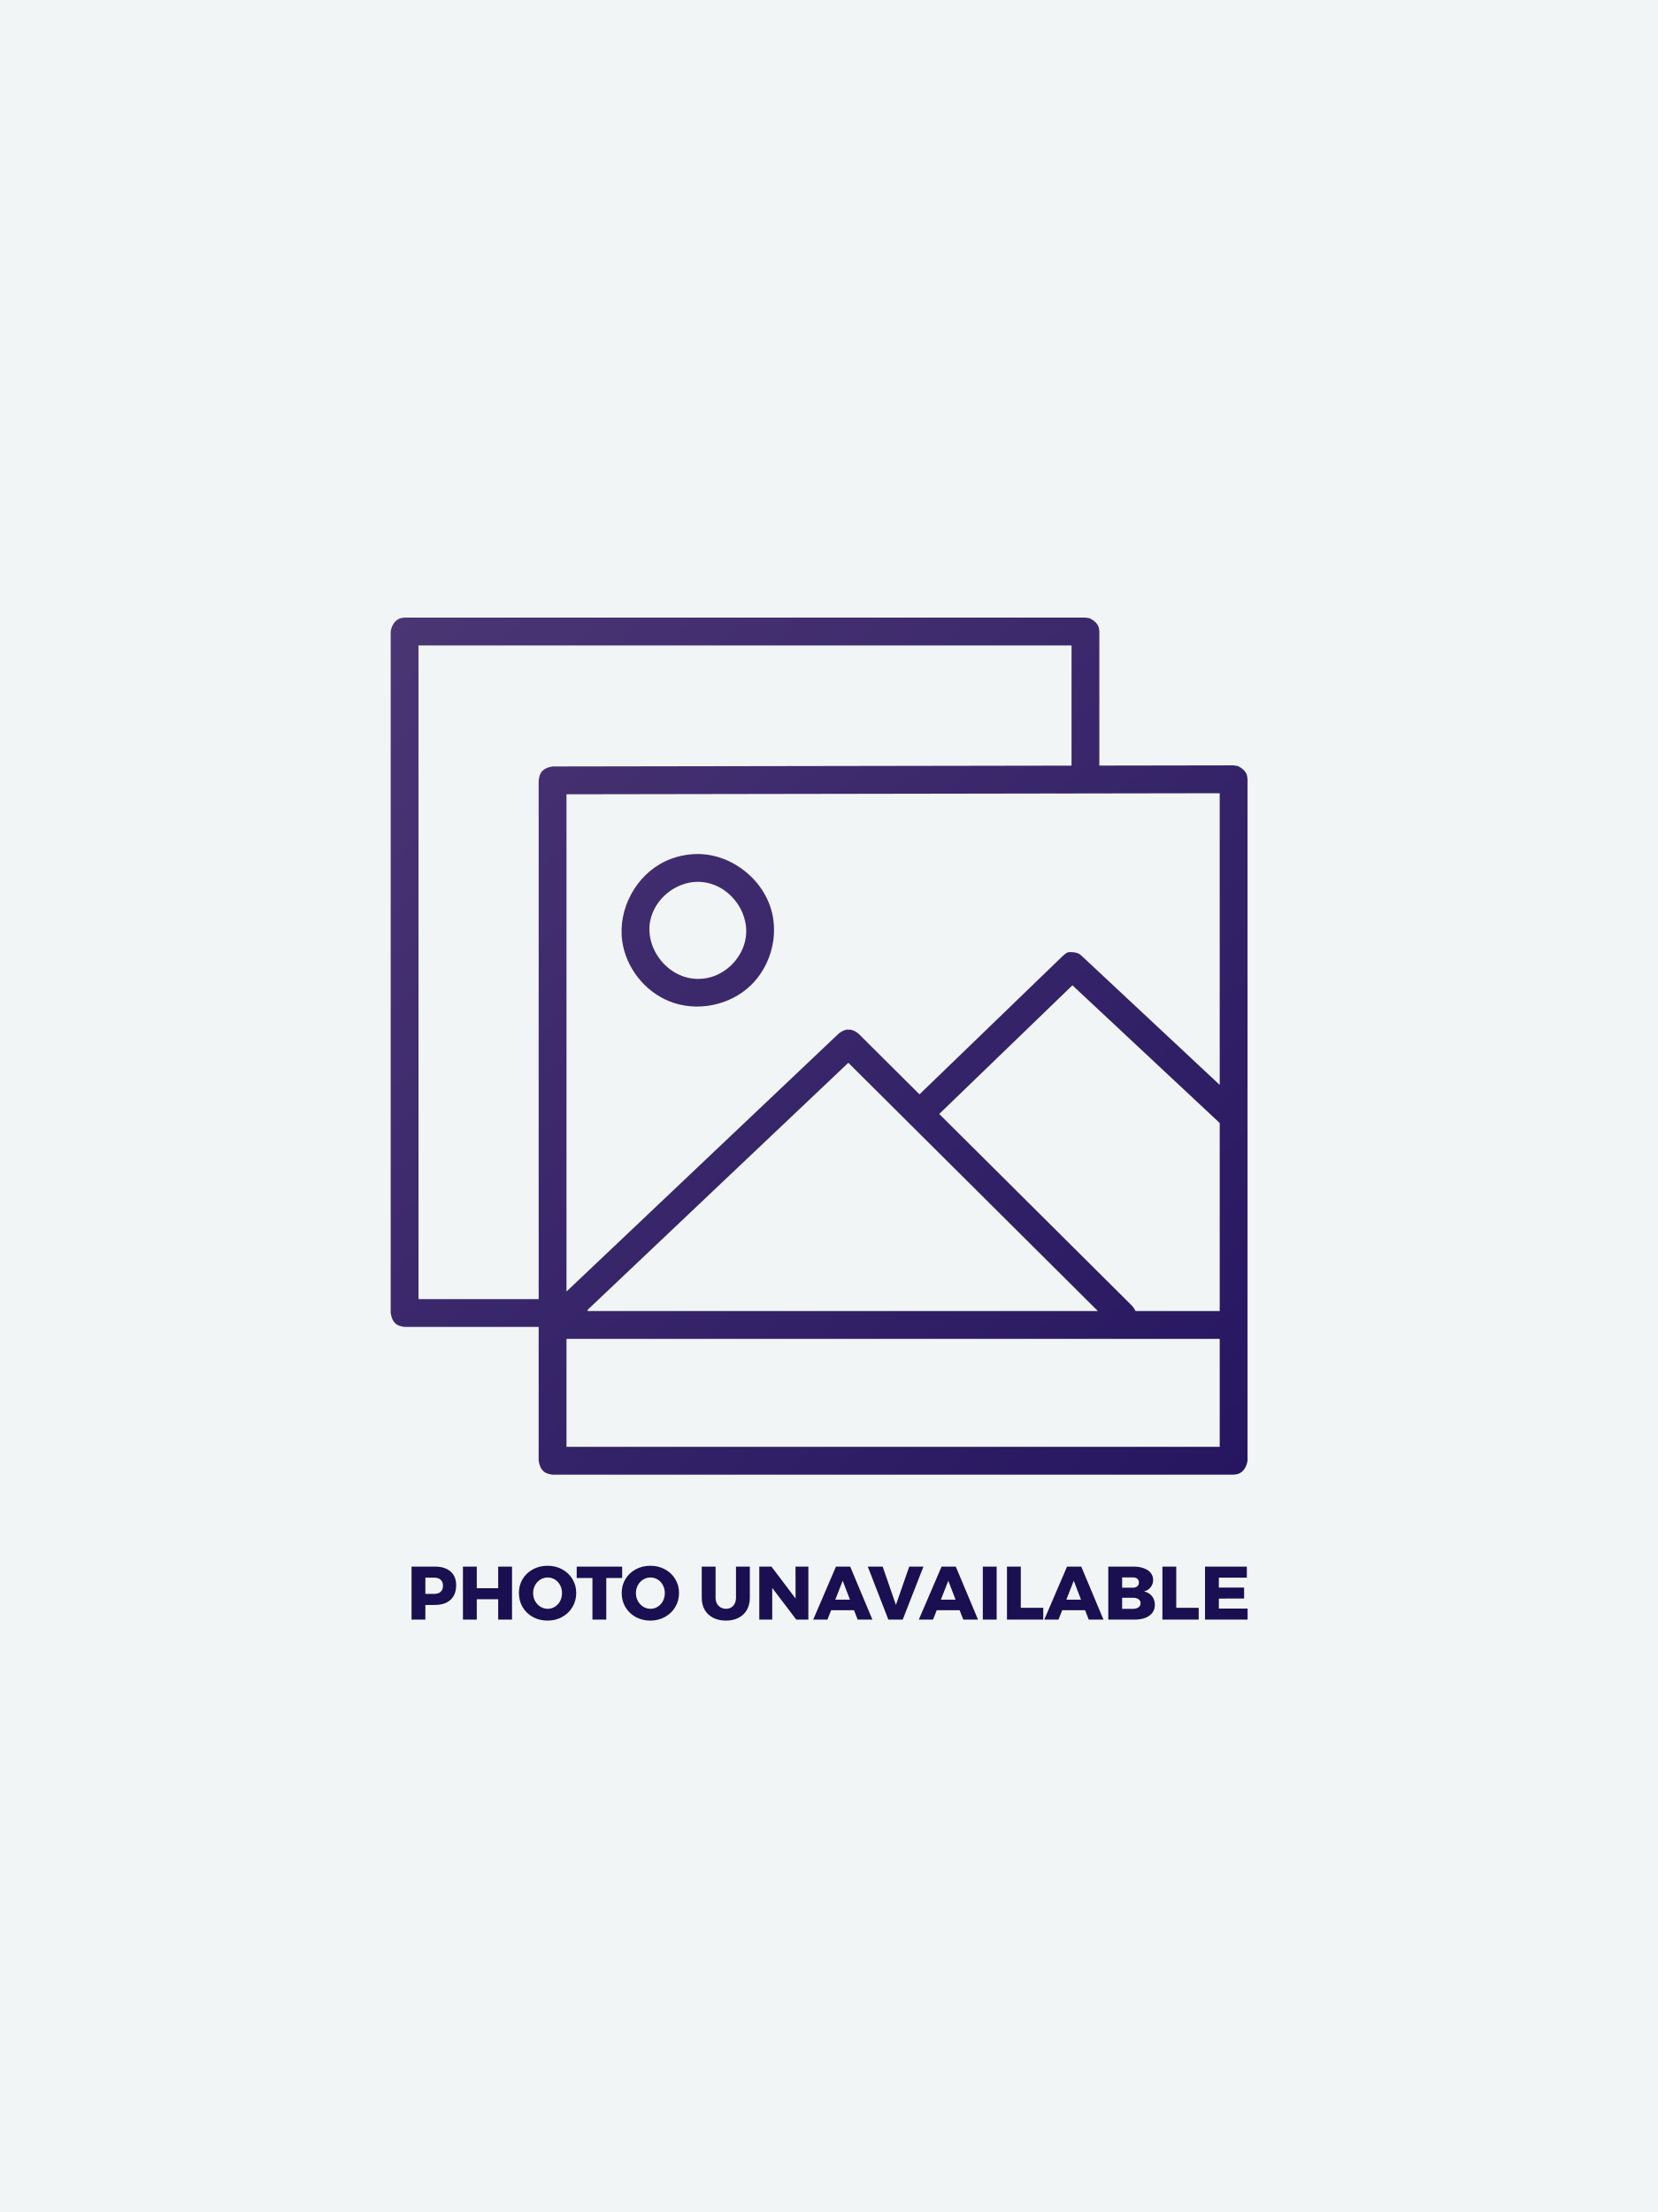
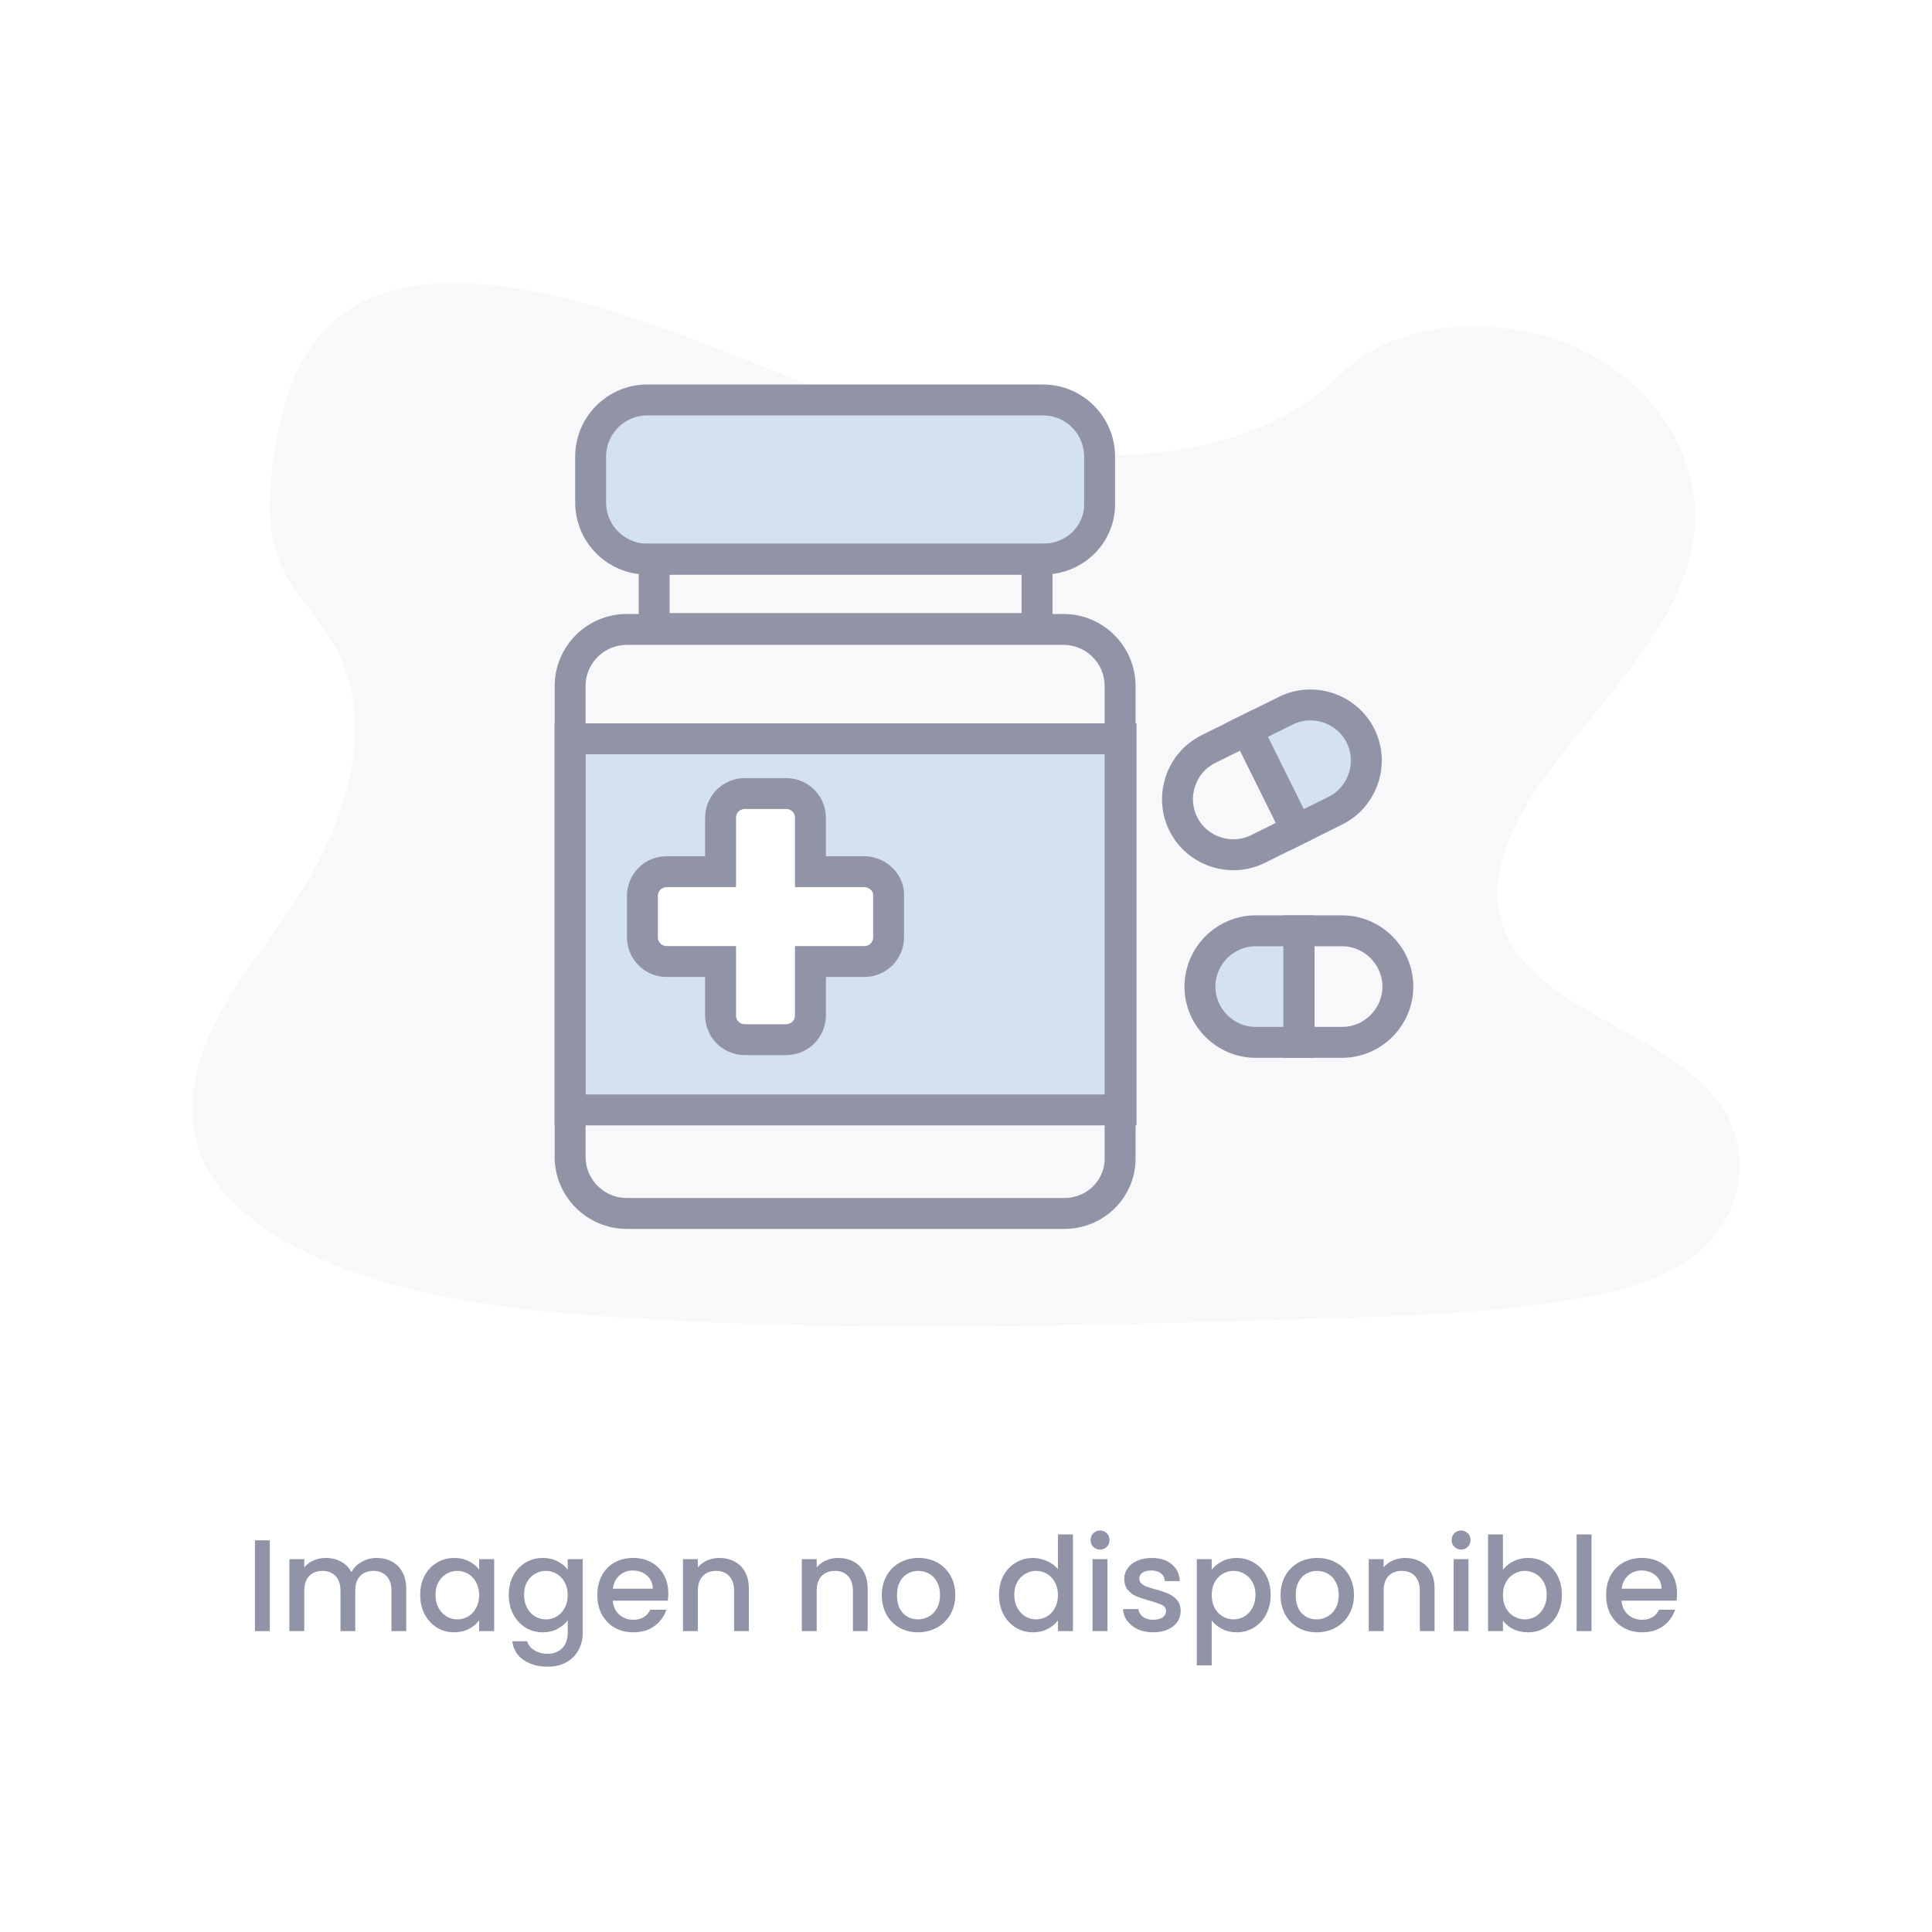
- <svg xmlns="http://www.w3.org/2000/svg" width="263" height="351" viewBox="0 0 263 351" fill="none">
-   <mask id="mask0" mask-type="alpha" maskUnits="userSpaceOnUse" x="0" y="0" width="263" height="351">
-     <rect width="263" height="351" fill="#F1F5F5" />
-   </mask>
-   <g mask="url(#mask0)">
-     <rect width="263" height="351" fill="#F1F5F5" />
-     <path d="M85.483 210.558H64.207C63.749 210.486 63.28 210.406 62.91 210.137C62.353 209.732 62.111 209.054 62 208.35V100.209C62.148 99.271 62.646 98.394 63.525 98.108C63.743 98.037 63.98 98.036 64.207 98H172.251C172.476 98.036 172.704 98.072 172.932 98.108C173.567 98.432 174.136 98.871 174.348 99.526C174.42 99.745 174.42 99.981 174.457 100.209V121.483L195.761 121.448C195.989 121.484 196.216 121.519 196.444 121.555C197.08 121.878 197.649 122.318 197.864 122.973C197.935 123.193 197.935 123.429 197.972 123.657V231.789C197.824 232.727 197.326 233.604 196.447 233.89C196.227 233.961 195.991 233.962 195.764 233.998L87.69 234C87.232 233.928 86.763 233.848 86.392 233.578C85.836 233.173 85.594 232.496 85.483 231.791V210.558ZM193.558 212.457H89.896V229.583L193.558 229.58V212.457ZM170.185 156.348L149.048 176.764L179.655 207.21C179.92 207.575 180.082 207.727 180.187 208.04H193.558V178.199L170.185 156.348ZM93.242 207.851C93.255 207.914 93.265 207.976 93.273 208.04H174.226L134.622 168.643L93.242 207.851ZM170.043 121.49V102.417H66.413V206.141H85.483V123.831C85.555 123.374 85.635 122.905 85.903 122.534C86.307 121.977 86.983 121.735 87.686 121.623L170.043 121.49ZM193.558 172.154V125.869C159.005 125.925 124.45 125.981 89.896 126.037V204.939L133.143 163.962C133.698 163.579 133.703 163.577 134.347 163.38C134.573 163.383 134.799 163.385 135.025 163.388C135.665 163.6 135.67 163.603 136.215 164L145.915 173.65L168.628 151.713C169.359 151.069 169.383 151.026 170.44 151.112C171.179 151.239 171.316 151.388 171.668 151.689L193.558 172.154ZM110.811 135.514C116.338 135.567 121.57 139.83 122.626 145.344C123.376 149.26 122.048 153.514 119.191 156.307C115.854 159.569 110.546 160.655 106.156 158.859C102.28 157.273 99.358 153.552 98.751 149.402C98.001 144.281 100.919 138.844 105.615 136.648C107.234 135.891 109.019 135.508 110.811 135.514ZM110.683 139.931C107.186 139.965 103.901 142.622 103.192 146.082C102.208 150.889 106.672 156.224 112.143 155.209C115.263 154.631 117.885 151.924 118.348 148.762C118.975 144.476 115.47 140.005 110.833 139.932C110.783 139.931 110.732 139.931 110.683 139.931Z" fill="url(#paint0_linear)" />
-     <path d="M69.004 248.588C70.076 248.588 70.908 248.848 71.5 249.368C72.092 249.88 72.388 250.604 72.388 251.54C72.388 252.532 72.092 253.304 71.5 253.856C70.908 254.4 70.076 254.672 69.004 254.672H67.504V257H65.308V248.588H69.004ZM68.896 252.92C69.344 252.92 69.688 252.808 69.928 252.584C70.176 252.36 70.3 252.036 70.3 251.612C70.3 251.204 70.176 250.892 69.928 250.676C69.688 250.452 69.344 250.34 68.896 250.34H67.504V252.92H68.896ZM73.464 248.588H75.66V252.02H79.056V248.588H81.252V257H79.056V253.772H75.66V257H73.464V248.588ZM86.894 248.456C87.75 248.456 88.522 248.644 89.21 249.02C89.906 249.396 90.45 249.912 90.842 250.568C91.242 251.224 91.442 251.96 91.442 252.776C91.442 253.6 91.242 254.344 90.842 255.008C90.45 255.672 89.906 256.196 89.21 256.58C88.522 256.964 87.75 257.156 86.894 257.156C86.038 257.156 85.262 256.968 84.566 256.592C83.878 256.208 83.334 255.684 82.934 255.02C82.542 254.348 82.346 253.6 82.346 252.776C82.346 251.96 82.542 251.224 82.934 250.568C83.334 249.912 83.878 249.396 84.566 249.02C85.262 248.644 86.038 248.456 86.894 248.456ZM86.918 250.316C86.502 250.316 86.114 250.424 85.754 250.64C85.402 250.856 85.122 251.156 84.914 251.54C84.706 251.916 84.602 252.332 84.602 252.788C84.602 253.252 84.706 253.676 84.914 254.06C85.13 254.436 85.414 254.736 85.766 254.96C86.118 255.176 86.502 255.284 86.918 255.284C87.334 255.284 87.714 255.176 88.058 254.96C88.41 254.736 88.686 254.436 88.886 254.06C89.086 253.676 89.186 253.252 89.186 252.788C89.186 252.332 89.086 251.916 88.886 251.54C88.686 251.156 88.41 250.856 88.058 250.64C87.714 250.424 87.334 250.316 86.918 250.316ZM91.518 248.588H98.73V250.4H96.21V257H94.014V250.4H91.518V248.588ZM103.207 248.456C104.063 248.456 104.835 248.644 105.523 249.02C106.219 249.396 106.763 249.912 107.155 250.568C107.555 251.224 107.755 251.96 107.755 252.776C107.755 253.6 107.555 254.344 107.155 255.008C106.763 255.672 106.219 256.196 105.523 256.58C104.835 256.964 104.063 257.156 103.207 257.156C102.351 257.156 101.575 256.968 100.879 256.592C100.191 256.208 99.647 255.684 99.247 255.02C98.855 254.348 98.659 253.6 98.659 252.776C98.659 251.96 98.855 251.224 99.247 250.568C99.647 249.912 100.191 249.396 100.879 249.02C101.575 248.644 102.351 248.456 103.207 248.456ZM103.231 250.316C102.815 250.316 102.427 250.424 102.067 250.64C101.715 250.856 101.435 251.156 101.227 251.54C101.019 251.916 100.915 252.332 100.915 252.788C100.915 253.252 101.019 253.676 101.227 254.06C101.443 254.436 101.727 254.736 102.079 254.96C102.431 255.176 102.815 255.284 103.231 255.284C103.647 255.284 104.027 255.176 104.371 254.96C104.723 254.736 104.999 254.436 105.199 254.06C105.399 253.676 105.499 253.252 105.499 252.788C105.499 252.332 105.399 251.916 105.199 251.54C104.999 251.156 104.723 250.856 104.371 250.64C104.027 250.424 103.647 250.316 103.231 250.316ZM113.556 253.532C113.556 254.06 113.712 254.484 114.024 254.804C114.336 255.124 114.732 255.284 115.212 255.284C115.684 255.284 116.064 255.128 116.352 254.816C116.648 254.496 116.796 254.068 116.796 253.532V248.588H118.992V253.532C118.992 254.26 118.836 254.9 118.524 255.452C118.22 255.996 117.78 256.416 117.204 256.712C116.636 257.008 115.968 257.156 115.2 257.156C114.432 257.156 113.756 257.008 113.172 256.712C112.596 256.416 112.148 255.996 111.828 255.452C111.516 254.9 111.36 254.26 111.36 253.532V248.588H113.556V253.532ZM126.24 248.588H128.28V257H126.36L122.544 251.972V257H120.492V248.588H122.424L126.252 253.652L126.24 248.588ZM136.105 257L135.529 255.512H131.893L131.305 257H129.049L132.661 248.588H134.917L138.445 257H136.105ZM132.553 253.832H134.881L133.729 250.832L132.553 253.832ZM137.71 248.588H140.074L142.174 254.672L144.286 248.588H146.542L143.254 257H140.974L137.71 248.588ZM152.863 257L152.287 255.512H148.651L148.063 257H145.807L149.419 248.588H151.675L155.203 257H152.863ZM149.311 253.832H151.639L150.487 250.832L149.311 253.832ZM155.964 248.588H158.16V257H155.964V248.588ZM159.796 248.588H161.992V255.128H165.556V257H159.796V248.588ZM172.773 257L172.197 255.512H168.561L167.973 257H165.717L169.329 248.588H171.585L175.113 257H172.773ZM169.221 253.832H171.549L170.397 250.832L169.221 253.832ZM179.871 248.588C180.503 248.588 181.051 248.676 181.515 248.852C181.987 249.02 182.351 249.264 182.607 249.584C182.863 249.904 182.991 250.28 182.991 250.712C182.991 251.152 182.859 251.536 182.595 251.864C182.339 252.192 181.987 252.416 181.539 252.536C182.075 252.64 182.495 252.884 182.799 253.268C183.111 253.652 183.267 254.116 183.267 254.66C183.267 255.132 183.135 255.548 182.871 255.908C182.607 256.26 182.231 256.532 181.743 256.724C181.255 256.908 180.683 257 180.027 257H175.875V248.588H179.871ZM179.751 251.936C180.055 251.936 180.295 251.864 180.471 251.72C180.647 251.568 180.735 251.36 180.735 251.096C180.735 250.84 180.647 250.644 180.471 250.508C180.295 250.364 180.055 250.296 179.751 250.304H178.071V251.936H179.751ZM179.751 255.296C180.135 255.296 180.439 255.216 180.663 255.056C180.887 254.896 180.999 254.672 180.999 254.384C180.999 254.12 180.887 253.912 180.663 253.76C180.439 253.6 180.135 253.524 179.751 253.532H178.071V255.296H179.751ZM184.464 248.588H186.66V255.128H190.224V257H184.464V248.588ZM191.226 248.588H197.862V250.34H193.422V251.912H197.43V253.652L193.422 253.664V255.248H197.982V257H191.226V248.588Z" fill="#1A0F51" />
-   </g>
-   <defs>
-     <linearGradient id="paint0_linear" x1="62" y1="98" x2="211.601" y2="253.398" gradientUnits="userSpaceOnUse">
-       <stop stop-color="#4B3674" />
-       <stop offset="1" stop-color="#21125E" />
-     </linearGradient>
-   </defs>
+ <svg xmlns="http://www.w3.org/2000/svg" width="250" height="250" viewBox="0 0 250 250" fill="none">
+   <rect width="250" height="250" fill="white" />
+   <path opacity="0.1" d="M219.768 162.056C219.57 162.207 219.391 162.358 219.193 162.509C218.479 163.069 217.725 163.565 216.951 163.996C212.865 166.324 207.846 167.487 202.927 168.263C191.937 170.009 180.709 170.354 169.541 170.677C139.349 171.582 109.078 172.488 78.946 170.397C67.044 169.578 54.884 168.199 44.093 163.996C42.545 163.393 41.038 162.724 39.55 162.013C36.555 160.548 33.658 158.759 31.258 156.625C28.997 154.621 27.172 152.336 26.081 149.707C23.8 144.276 25.01 138.155 27.608 132.831C28.68 130.676 29.909 128.607 31.258 126.624C33.262 123.629 35.483 120.698 37.507 117.702C44.708 107.033 49.389 93.542 42.744 82.615C40.84 79.468 38.082 76.71 36.515 73.433C34.531 69.231 34.69 64.576 35.305 60.05C35.384 59.468 35.464 58.907 35.563 58.347C36.634 51.644 38.677 44.403 44.926 40.221C51.432 35.868 60.657 36.084 68.71 37.635C81.247 40.071 92.792 45.135 104.476 49.705C116.16 54.274 128.38 58.455 141.214 58.907C152.561 59.295 165.772 56.343 173.29 48.627C180.59 41.127 194.337 40.566 204.236 45.092C211.04 48.196 216.098 53.799 218.241 60.093C218.677 61.364 218.995 62.657 219.173 63.994C219.352 65.222 219.391 66.451 219.332 67.679C219.292 68.282 219.252 68.886 219.173 69.49C217.527 81.904 205.605 91.71 198.364 102.788C194.833 108.197 192.334 114.706 194.754 120.547C198.463 129.448 211.357 132.616 219.153 139.233C220.621 140.439 221.911 141.883 222.982 143.5C226.79 149.384 225.402 157.358 219.768 162.056Z" fill="#B8BCD5" />
+   <path d="M145.067 95.602H73.774V143.623H145.067V95.602Z" fill="#D4E1F2" stroke="#9194A7" stroke-width="4" stroke-miterlimit="10" />
+   <path d="M137.736 157.02H81.106C77.061 157.02 73.774 153.735 73.774 149.691V88.779C73.774 84.735 77.061 81.449 81.106 81.449H137.609C141.654 81.449 144.941 84.735 144.941 88.779V149.691C145.067 153.735 141.781 157.02 137.736 157.02Z" stroke="#9194A7" stroke-width="4" stroke-miterlimit="10" />
+   <path d="M134.955 72.353H83.76C79.715 72.353 76.429 69.067 76.429 65.023V59.084C76.429 55.04 79.715 51.754 83.76 51.754H134.955C139 51.754 142.287 55.04 142.287 59.084V65.023C142.413 69.067 139.126 72.353 134.955 72.353Z" fill="#D4E1F2" stroke="#9194A7" stroke-width="4" stroke-miterlimit="10" />
+   <path d="M134.196 72.356H84.645V81.328H134.196V72.356Z" stroke="#9194A7" stroke-width="4" stroke-miterlimit="10" />
+   <path d="M111.823 112.793H104.87V105.843C104.87 104.074 103.48 102.684 101.71 102.684H96.401C94.631 102.684 93.241 104.074 93.241 105.843V112.793H86.289C84.519 112.793 83.128 114.184 83.128 115.953V121.26C83.128 123.03 84.519 124.42 86.289 124.42H93.241V131.37C93.241 133.14 94.631 134.53 96.401 134.53H101.71C103.48 134.53 104.87 133.14 104.87 131.37V124.42H111.823C113.592 124.42 114.983 123.03 114.983 121.26V115.953C115.109 114.31 113.592 112.793 111.823 112.793Z" fill="white" stroke="#9194A7" stroke-width="4" stroke-miterlimit="10" />
+   <path d="M168.077 134.882V120.445" stroke="#D62121" stroke-width="4" stroke-miterlimit="10" />
+   <path d="M168.077 120.445H162.489C158.53 120.445 155.271 123.705 155.271 127.664C155.271 131.622 158.53 134.882 162.489 134.882H168.077V120.445Z" fill="#D4E1F2" stroke="#9194A7" stroke-width="4" stroke-miterlimit="10" />
+   <path d="M168.077 134.882H173.665C177.624 134.882 180.884 131.622 180.884 127.664C180.884 123.705 177.624 120.445 173.665 120.445H168.077V134.882Z" stroke="#9194A7" stroke-width="4" stroke-miterlimit="10" />
+   <path d="M161.378 94.445L167.791 107.379" stroke="#D62121" stroke-width="4" stroke-miterlimit="10" />
+   <path d="M167.791 107.381L172.798 104.898C176.344 103.14 177.816 98.771 176.058 95.225C174.299 91.678 169.931 90.206 166.384 91.964L161.378 94.447L167.791 107.381Z" fill="#D4E1F2" stroke="#9194A7" stroke-width="4" stroke-miterlimit="10" />
+   <path d="M161.378 94.445L156.371 96.928C152.825 98.686 151.352 103.055 153.111 106.601C154.869 110.148 159.238 111.62 162.784 109.861L167.791 107.379L161.378 94.445Z" stroke="#9194A7" stroke-width="4" stroke-miterlimit="10" />
+   <path d="M34.914 199.315V211.069H32.986V199.315H34.914Z" fill="#9194A7" />
+   <path d="M48.725 201.598C49.458 201.598 50.112 201.75 50.687 202.055C51.273 202.359 51.73 202.81 52.057 203.408C52.395 204.005 52.564 204.727 52.564 205.572V211.069H50.653V205.86C50.653 205.026 50.444 204.389 50.027 203.949C49.61 203.498 49.041 203.272 48.319 203.272C47.598 203.272 47.023 203.498 46.594 203.949C46.177 204.389 45.969 205.026 45.969 205.86V211.069H44.058V205.86C44.058 205.026 43.849 204.389 43.432 203.949C43.015 203.498 42.445 203.272 41.724 203.272C41.002 203.272 40.427 203.498 39.999 203.949C39.582 204.389 39.373 205.026 39.373 205.86V211.069H37.445V201.75H39.373V202.816C39.689 202.433 40.089 202.134 40.574 201.92C41.059 201.705 41.577 201.598 42.13 201.598C42.874 201.598 43.539 201.756 44.125 202.072C44.712 202.387 45.163 202.844 45.478 203.442C45.76 202.878 46.2 202.433 46.797 202.106C47.395 201.767 48.037 201.598 48.725 201.598Z" fill="#9194A7" />
+   <path d="M54.375 206.367C54.375 205.431 54.566 204.603 54.95 203.881C55.344 203.16 55.874 202.602 56.539 202.207C57.216 201.801 57.96 201.598 58.772 201.598C59.504 201.598 60.141 201.745 60.682 202.038C61.235 202.32 61.675 202.675 62.002 203.103V201.75H63.946V211.069H62.002V209.682C61.675 210.122 61.229 210.488 60.666 210.781C60.102 211.074 59.459 211.221 58.738 211.221C57.937 211.221 57.204 211.018 56.539 210.612C55.874 210.195 55.344 209.62 54.95 208.887C54.566 208.143 54.375 207.303 54.375 206.367ZM62.002 206.401C62.002 205.758 61.866 205.2 61.596 204.727C61.336 204.253 60.992 203.893 60.564 203.645C60.136 203.396 59.673 203.272 59.177 203.272C58.681 203.272 58.219 203.396 57.791 203.645C57.362 203.881 57.013 204.236 56.742 204.71C56.483 205.172 56.353 205.725 56.353 206.367C56.353 207.01 56.483 207.574 56.742 208.058C57.013 208.543 57.362 208.915 57.791 209.174C58.23 209.423 58.693 209.547 59.177 209.547C59.673 209.547 60.136 209.423 60.564 209.174C60.992 208.926 61.336 208.566 61.596 208.092C61.866 207.607 62.002 207.044 62.002 206.401Z" fill="#9194A7" />
+   <path d="M70.233 201.598C70.954 201.598 71.591 201.745 72.144 202.038C72.707 202.32 73.147 202.675 73.463 203.103V201.75H75.408V211.221C75.408 212.078 75.227 212.839 74.867 213.504C74.506 214.18 73.981 214.71 73.294 215.093C72.617 215.477 71.806 215.668 70.859 215.668C69.596 215.668 68.547 215.37 67.713 214.772C66.879 214.186 66.405 213.385 66.293 212.371H68.204C68.35 212.856 68.66 213.244 69.134 213.538C69.618 213.842 70.193 213.994 70.859 213.994C71.636 213.994 72.262 213.757 72.736 213.284C73.221 212.81 73.463 212.123 73.463 211.221V209.665C73.136 210.105 72.691 210.477 72.127 210.781C71.575 211.074 70.943 211.221 70.233 211.221C69.421 211.221 68.677 211.018 68.001 210.612C67.335 210.195 66.805 209.62 66.411 208.887C66.028 208.143 65.836 207.303 65.836 206.367C65.836 205.431 66.028 204.603 66.411 203.881C66.805 203.16 67.335 202.602 68.001 202.207C68.677 201.801 69.421 201.598 70.233 201.598ZM73.463 206.401C73.463 205.758 73.328 205.2 73.057 204.727C72.798 204.253 72.454 203.893 72.025 203.645C71.597 203.396 71.135 203.272 70.639 203.272C70.143 203.272 69.68 203.396 69.252 203.645C68.824 203.881 68.474 204.236 68.204 204.71C67.944 205.172 67.814 205.725 67.814 206.367C67.814 207.01 67.944 207.574 68.204 208.058C68.474 208.543 68.824 208.915 69.252 209.174C69.692 209.423 70.154 209.547 70.639 209.547C71.135 209.547 71.597 209.423 72.025 209.174C72.454 208.926 72.798 208.566 73.057 208.092C73.328 207.607 73.463 207.044 73.463 206.401Z" fill="#9194A7" />
+   <path d="M86.48 206.181C86.48 206.531 86.457 206.846 86.412 207.128H79.293C79.349 207.872 79.625 208.47 80.121 208.921C80.618 209.372 81.226 209.597 81.948 209.597C82.985 209.597 83.718 209.163 84.146 208.295H86.226C85.945 209.152 85.432 209.857 84.688 210.409C83.955 210.95 83.041 211.221 81.948 211.221C81.057 211.221 80.257 211.023 79.546 210.629C78.847 210.223 78.295 209.659 77.889 208.938C77.495 208.205 77.297 207.359 77.297 206.401C77.297 205.443 77.489 204.603 77.872 203.881C78.267 203.148 78.814 202.585 79.513 202.19C80.223 201.796 81.035 201.598 81.948 201.598C82.827 201.598 83.611 201.79 84.299 202.173C84.986 202.557 85.522 203.098 85.905 203.797C86.288 204.484 86.48 205.279 86.48 206.181ZM84.468 205.572C84.456 204.862 84.203 204.293 83.707 203.864C83.211 203.436 82.596 203.222 81.863 203.222C81.198 203.222 80.629 203.436 80.155 203.864C79.682 204.281 79.4 204.851 79.31 205.572H84.468Z" fill="#9194A7" />
+   <path d="M93.079 201.598C93.811 201.598 94.465 201.75 95.04 202.055C95.627 202.359 96.083 202.81 96.41 203.408C96.737 204.005 96.901 204.727 96.901 205.572V211.069H94.99V205.86C94.99 205.026 94.781 204.389 94.364 203.949C93.947 203.498 93.377 203.272 92.656 203.272C91.934 203.272 91.359 203.498 90.931 203.949C90.514 204.389 90.305 205.026 90.305 205.86V211.069H88.377V201.75H90.305V202.816C90.621 202.433 91.021 202.134 91.506 201.92C92.002 201.705 92.526 201.598 93.079 201.598Z" fill="#9194A7" />
+   <path d="M108.454 201.598C109.187 201.598 109.841 201.75 110.416 202.055C111.002 202.359 111.459 202.81 111.786 203.408C112.112 204.005 112.276 204.727 112.276 205.572V211.069H110.365V205.86C110.365 205.026 110.156 204.389 109.739 203.949C109.322 203.498 108.753 203.272 108.031 203.272C107.31 203.272 106.735 203.498 106.306 203.949C105.889 204.389 105.681 205.026 105.681 205.86V211.069H103.753V201.75H105.681V202.816C105.996 202.433 106.396 202.134 106.881 201.92C107.377 201.705 107.902 201.598 108.454 201.598Z" fill="#9194A7" />
+   <path d="M118.777 211.221C117.898 211.221 117.103 211.023 116.392 210.629C115.682 210.223 115.124 209.659 114.718 208.938C114.312 208.205 114.109 207.359 114.109 206.401C114.109 205.454 114.318 204.614 114.735 203.881C115.152 203.148 115.722 202.585 116.443 202.19C117.165 201.796 117.971 201.598 118.861 201.598C119.752 201.598 120.558 201.796 121.28 202.19C122.001 202.585 122.571 203.148 122.988 203.881C123.405 204.614 123.614 205.454 123.614 206.401C123.614 207.348 123.399 208.188 122.971 208.921C122.542 209.654 121.956 210.223 121.212 210.629C120.479 211.023 119.668 211.221 118.777 211.221ZM118.777 209.547C119.273 209.547 119.735 209.428 120.164 209.191C120.603 208.955 120.958 208.6 121.229 208.126C121.5 207.652 121.635 207.077 121.635 206.401C121.635 205.725 121.505 205.155 121.246 204.693C120.987 204.219 120.643 203.864 120.214 203.628C119.786 203.391 119.324 203.272 118.828 203.272C118.332 203.272 117.869 203.391 117.441 203.628C117.024 203.864 116.691 204.219 116.443 204.693C116.195 205.155 116.071 205.725 116.071 206.401C116.071 207.404 116.325 208.182 116.832 208.735C117.351 209.276 117.999 209.547 118.777 209.547Z" fill="#9194A7" />
+   <path d="M129.27 206.367C129.27 205.431 129.461 204.603 129.845 203.881C130.239 203.16 130.769 202.602 131.434 202.207C132.111 201.801 132.86 201.598 133.684 201.598C134.292 201.598 134.89 201.734 135.476 202.004C136.074 202.263 136.547 202.613 136.897 203.053V198.554H138.841V211.069H136.897V209.665C136.581 210.116 136.141 210.488 135.578 210.781C135.025 211.074 134.388 211.221 133.667 211.221C132.855 211.221 132.111 211.018 131.434 210.612C130.769 210.195 130.239 209.62 129.845 208.887C129.461 208.143 129.27 207.303 129.27 206.367ZM136.897 206.401C136.897 205.758 136.761 205.2 136.491 204.727C136.231 204.253 135.888 203.893 135.459 203.645C135.031 203.396 134.569 203.272 134.072 203.272C133.576 203.272 133.114 203.396 132.686 203.645C132.257 203.881 131.908 204.236 131.637 204.71C131.378 205.172 131.248 205.725 131.248 206.367C131.248 207.01 131.378 207.574 131.637 208.058C131.908 208.543 132.257 208.915 132.686 209.174C133.125 209.423 133.588 209.547 134.072 209.547C134.569 209.547 135.031 209.423 135.459 209.174C135.888 208.926 136.231 208.566 136.491 208.092C136.761 207.607 136.897 207.044 136.897 206.401Z" fill="#9194A7" />
+   <path d="M142.354 200.516C142.005 200.516 141.712 200.398 141.475 200.161C141.238 199.924 141.12 199.631 141.12 199.281C141.12 198.932 141.238 198.639 141.475 198.402C141.712 198.165 142.005 198.047 142.354 198.047C142.693 198.047 142.98 198.165 143.217 198.402C143.454 198.639 143.572 198.932 143.572 199.281C143.572 199.631 143.454 199.924 143.217 200.161C142.98 200.398 142.693 200.516 142.354 200.516ZM143.302 201.75V211.069H141.374V201.75H143.302Z" fill="#9194A7" />
+   <path d="M149.215 211.221C148.482 211.221 147.823 211.091 147.236 210.832C146.661 210.561 146.205 210.2 145.866 209.749C145.528 209.287 145.348 208.774 145.325 208.211H147.321C147.355 208.605 147.541 208.938 147.879 209.208C148.228 209.468 148.662 209.597 149.181 209.597C149.722 209.597 150.139 209.496 150.433 209.293C150.737 209.079 150.889 208.808 150.889 208.481C150.889 208.132 150.72 207.872 150.382 207.703C150.055 207.534 149.531 207.348 148.809 207.145C148.11 206.953 147.541 206.767 147.101 206.587C146.661 206.407 146.278 206.13 145.951 205.758C145.635 205.386 145.478 204.896 145.478 204.287C145.478 203.791 145.624 203.34 145.917 202.934C146.21 202.517 146.627 202.19 147.169 201.953C147.721 201.717 148.352 201.598 149.063 201.598C150.122 201.598 150.974 201.869 151.616 202.41C152.27 202.94 152.62 203.667 152.665 204.592H150.737C150.703 204.174 150.534 203.842 150.23 203.594C149.925 203.346 149.514 203.222 148.995 203.222C148.488 203.222 148.099 203.318 147.828 203.509C147.558 203.701 147.422 203.955 147.422 204.27C147.422 204.518 147.513 204.727 147.693 204.896C147.873 205.065 148.093 205.2 148.352 205.302C148.612 205.392 148.995 205.51 149.502 205.657C150.179 205.837 150.731 206.023 151.16 206.215C151.599 206.395 151.977 206.666 152.293 207.027C152.608 207.388 152.772 207.867 152.783 208.464C152.783 208.994 152.637 209.468 152.343 209.885C152.05 210.302 151.633 210.629 151.092 210.866C150.562 211.102 149.936 211.221 149.215 211.221Z" fill="#9194A7" />
+   <path d="M156.794 203.12C157.121 202.692 157.566 202.331 158.13 202.038C158.694 201.745 159.331 201.598 160.041 201.598C160.853 201.598 161.591 201.801 162.257 202.207C162.933 202.602 163.463 203.16 163.846 203.881C164.23 204.603 164.421 205.431 164.421 206.367C164.421 207.303 164.23 208.143 163.846 208.887C163.463 209.62 162.933 210.195 162.257 210.612C161.591 211.018 160.853 211.221 160.041 211.221C159.331 211.221 158.7 211.08 158.147 210.798C157.595 210.505 157.144 210.144 156.794 209.716V215.499H154.866V201.75H156.794V203.12ZM162.459 206.367C162.459 205.725 162.324 205.172 162.054 204.71C161.794 204.236 161.445 203.881 161.005 203.645C160.577 203.396 160.114 203.272 159.618 203.272C159.134 203.272 158.671 203.396 158.232 203.645C157.803 203.893 157.454 204.253 157.183 204.727C156.924 205.2 156.794 205.758 156.794 206.401C156.794 207.044 156.924 207.607 157.183 208.092C157.454 208.566 157.803 208.926 158.232 209.174C158.671 209.423 159.134 209.547 159.618 209.547C160.114 209.547 160.577 209.423 161.005 209.174C161.445 208.915 161.794 208.543 162.054 208.058C162.324 207.574 162.459 207.01 162.459 206.367Z" fill="#9194A7" />
+   <path d="M170.369 211.221C169.49 211.221 168.695 211.023 167.985 210.629C167.275 210.223 166.717 209.659 166.311 208.938C165.905 208.205 165.702 207.359 165.702 206.401C165.702 205.454 165.911 204.614 166.328 203.881C166.745 203.148 167.314 202.585 168.036 202.19C168.757 201.796 169.563 201.598 170.454 201.598C171.345 201.598 172.151 201.796 172.872 202.19C173.594 202.585 174.163 203.148 174.58 203.881C174.997 204.614 175.206 205.454 175.206 206.401C175.206 207.348 174.992 208.188 174.563 208.921C174.135 209.654 173.549 210.223 172.805 210.629C172.072 211.023 171.26 211.221 170.369 211.221ZM170.369 209.547C170.866 209.547 171.328 209.428 171.756 209.191C172.196 208.955 172.551 208.6 172.822 208.126C173.092 207.652 173.227 207.077 173.227 206.401C173.227 205.725 173.098 205.155 172.838 204.693C172.579 204.219 172.235 203.864 171.807 203.628C171.378 203.391 170.916 203.272 170.42 203.272C169.924 203.272 169.462 203.391 169.033 203.628C168.616 203.864 168.284 204.219 168.036 204.693C167.788 205.155 167.664 205.725 167.664 206.401C167.664 207.404 167.917 208.182 168.425 208.735C168.943 209.276 169.592 209.547 170.369 209.547Z" fill="#9194A7" />
+   <path d="M181.813 201.598C182.546 201.598 183.2 201.75 183.775 202.055C184.361 202.359 184.818 202.81 185.145 203.408C185.472 204.005 185.635 204.727 185.635 205.572V211.069H183.724V205.86C183.724 205.026 183.516 204.389 183.098 203.949C182.681 203.498 182.112 203.272 181.39 203.272C180.669 203.272 180.094 203.498 179.665 203.949C179.248 204.389 179.04 205.026 179.04 205.86V211.069H177.112V201.75H179.04V202.816C179.355 202.433 179.756 202.134 180.24 201.92C180.737 201.705 181.261 201.598 181.813 201.598Z" fill="#9194A7" />
+   <path d="M189.075 200.516C188.726 200.516 188.433 200.398 188.196 200.161C187.959 199.924 187.841 199.631 187.841 199.281C187.841 198.932 187.959 198.639 188.196 198.402C188.433 198.165 188.726 198.047 189.075 198.047C189.413 198.047 189.701 198.165 189.938 198.402C190.174 198.639 190.293 198.932 190.293 199.281C190.293 199.631 190.174 199.924 189.938 200.161C189.701 200.398 189.413 200.516 189.075 200.516ZM190.022 201.75V211.069H188.094V201.75H190.022Z" fill="#9194A7" />
+   <path d="M194.481 203.137C194.808 202.686 195.253 202.32 195.817 202.038C196.392 201.745 197.029 201.598 197.728 201.598C198.551 201.598 199.295 201.796 199.96 202.19C200.626 202.585 201.15 203.148 201.533 203.881C201.917 204.603 202.108 205.431 202.108 206.367C202.108 207.303 201.917 208.143 201.533 208.887C201.15 209.62 200.62 210.195 199.944 210.612C199.278 211.018 198.54 211.221 197.728 211.221C197.007 211.221 196.364 211.08 195.8 210.798C195.248 210.516 194.808 210.155 194.481 209.716V211.069H192.553V198.554H194.481V203.137ZM200.146 206.367C200.146 205.725 200.011 205.172 199.741 204.71C199.481 204.236 199.132 203.881 198.692 203.645C198.264 203.396 197.801 203.272 197.305 203.272C196.821 203.272 196.358 203.396 195.919 203.645C195.49 203.893 195.141 204.253 194.87 204.727C194.611 205.2 194.481 205.758 194.481 206.401C194.481 207.044 194.611 207.607 194.87 208.092C195.141 208.566 195.49 208.926 195.919 209.174C196.358 209.423 196.821 209.547 197.305 209.547C197.801 209.547 198.264 209.423 198.692 209.174C199.132 208.915 199.481 208.543 199.741 208.058C200.011 207.574 200.146 207.01 200.146 206.367Z" fill="#9194A7" />
+   <path d="M205.943 198.554V211.069H204.015V198.554H205.943Z" fill="#9194A7" />
+   <path d="M217.014 206.181C217.014 206.531 216.991 206.846 216.946 207.128H209.827C209.883 207.872 210.159 208.47 210.655 208.921C211.151 209.372 211.76 209.597 212.482 209.597C213.519 209.597 214.252 209.163 214.68 208.295H216.76C216.478 209.152 215.965 209.857 215.221 210.409C214.488 210.95 213.575 211.221 212.482 211.221C211.591 211.221 210.791 211.023 210.08 210.629C209.381 210.223 208.829 209.659 208.423 208.938C208.028 208.205 207.831 207.359 207.831 206.401C207.831 205.443 208.023 204.603 208.406 203.881C208.801 203.148 209.347 202.585 210.046 202.19C210.757 201.796 211.568 201.598 212.482 201.598C213.361 201.598 214.145 201.79 214.832 202.173C215.52 202.557 216.056 203.098 216.439 203.797C216.822 204.484 217.014 205.279 217.014 206.181ZM215.001 205.572C214.99 204.862 214.737 204.293 214.24 203.864C213.744 203.436 213.13 203.222 212.397 203.222C211.732 203.222 211.163 203.436 210.689 203.864C210.216 204.281 209.934 204.851 209.843 205.572H215.001Z" fill="#9194A7" />
</svg>
